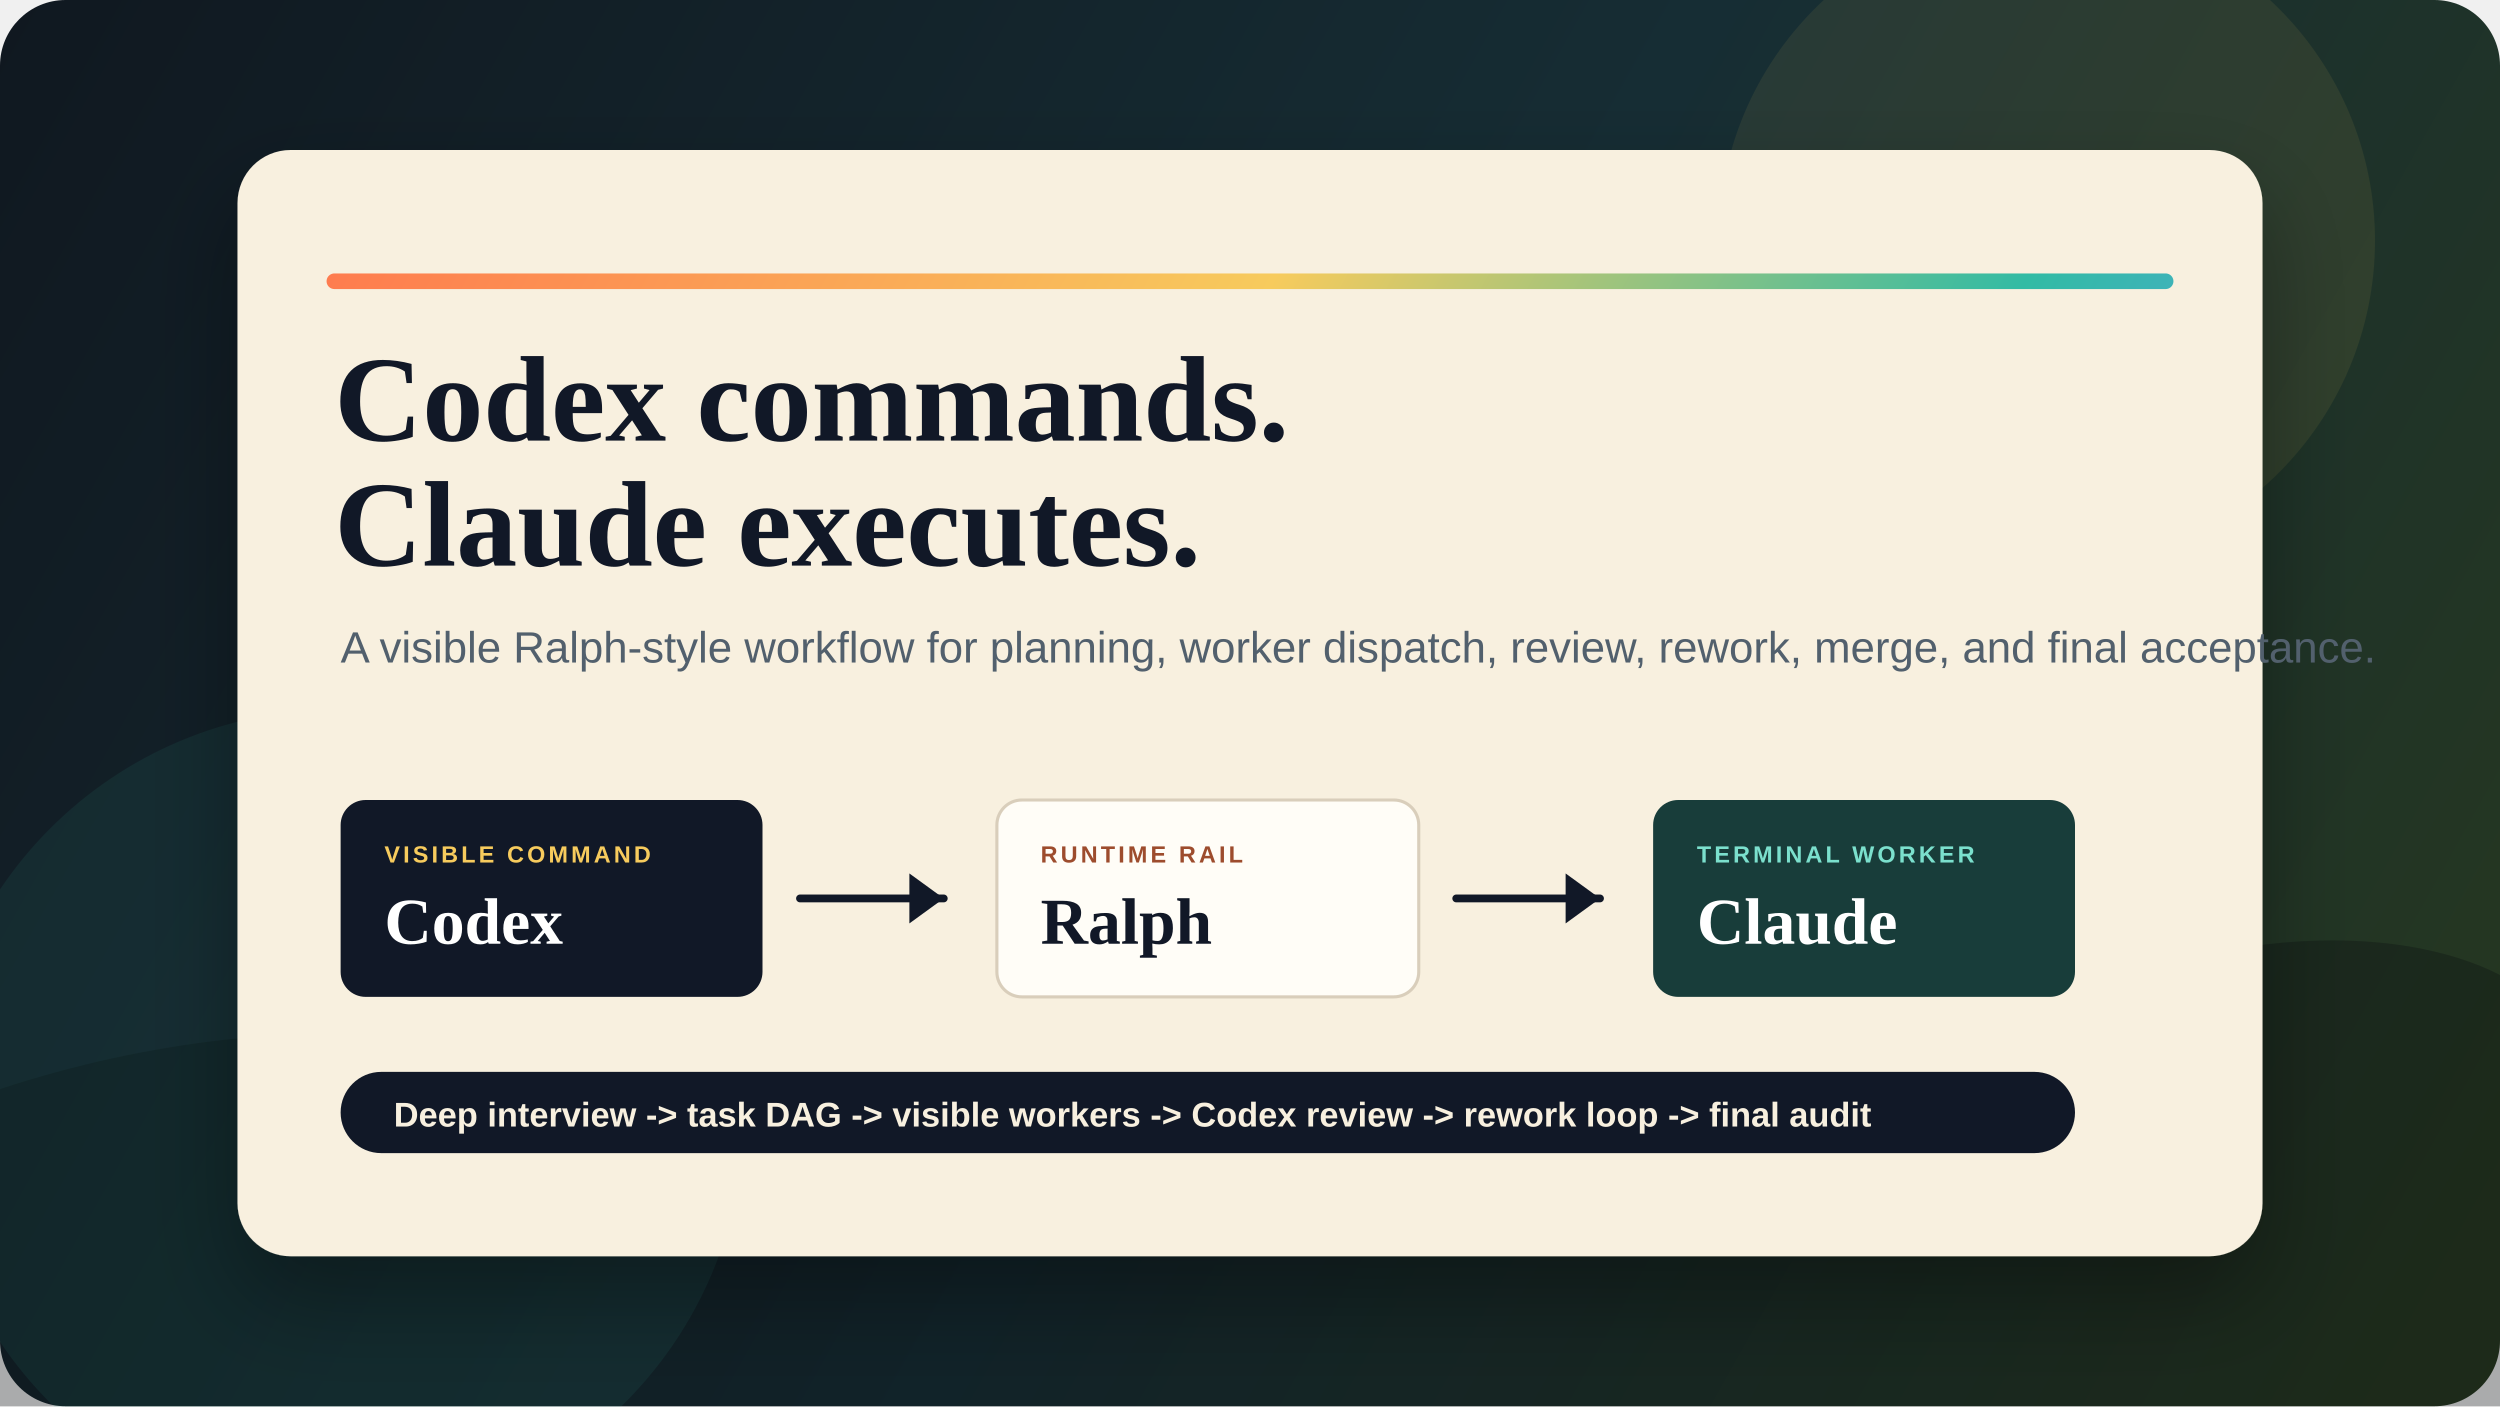
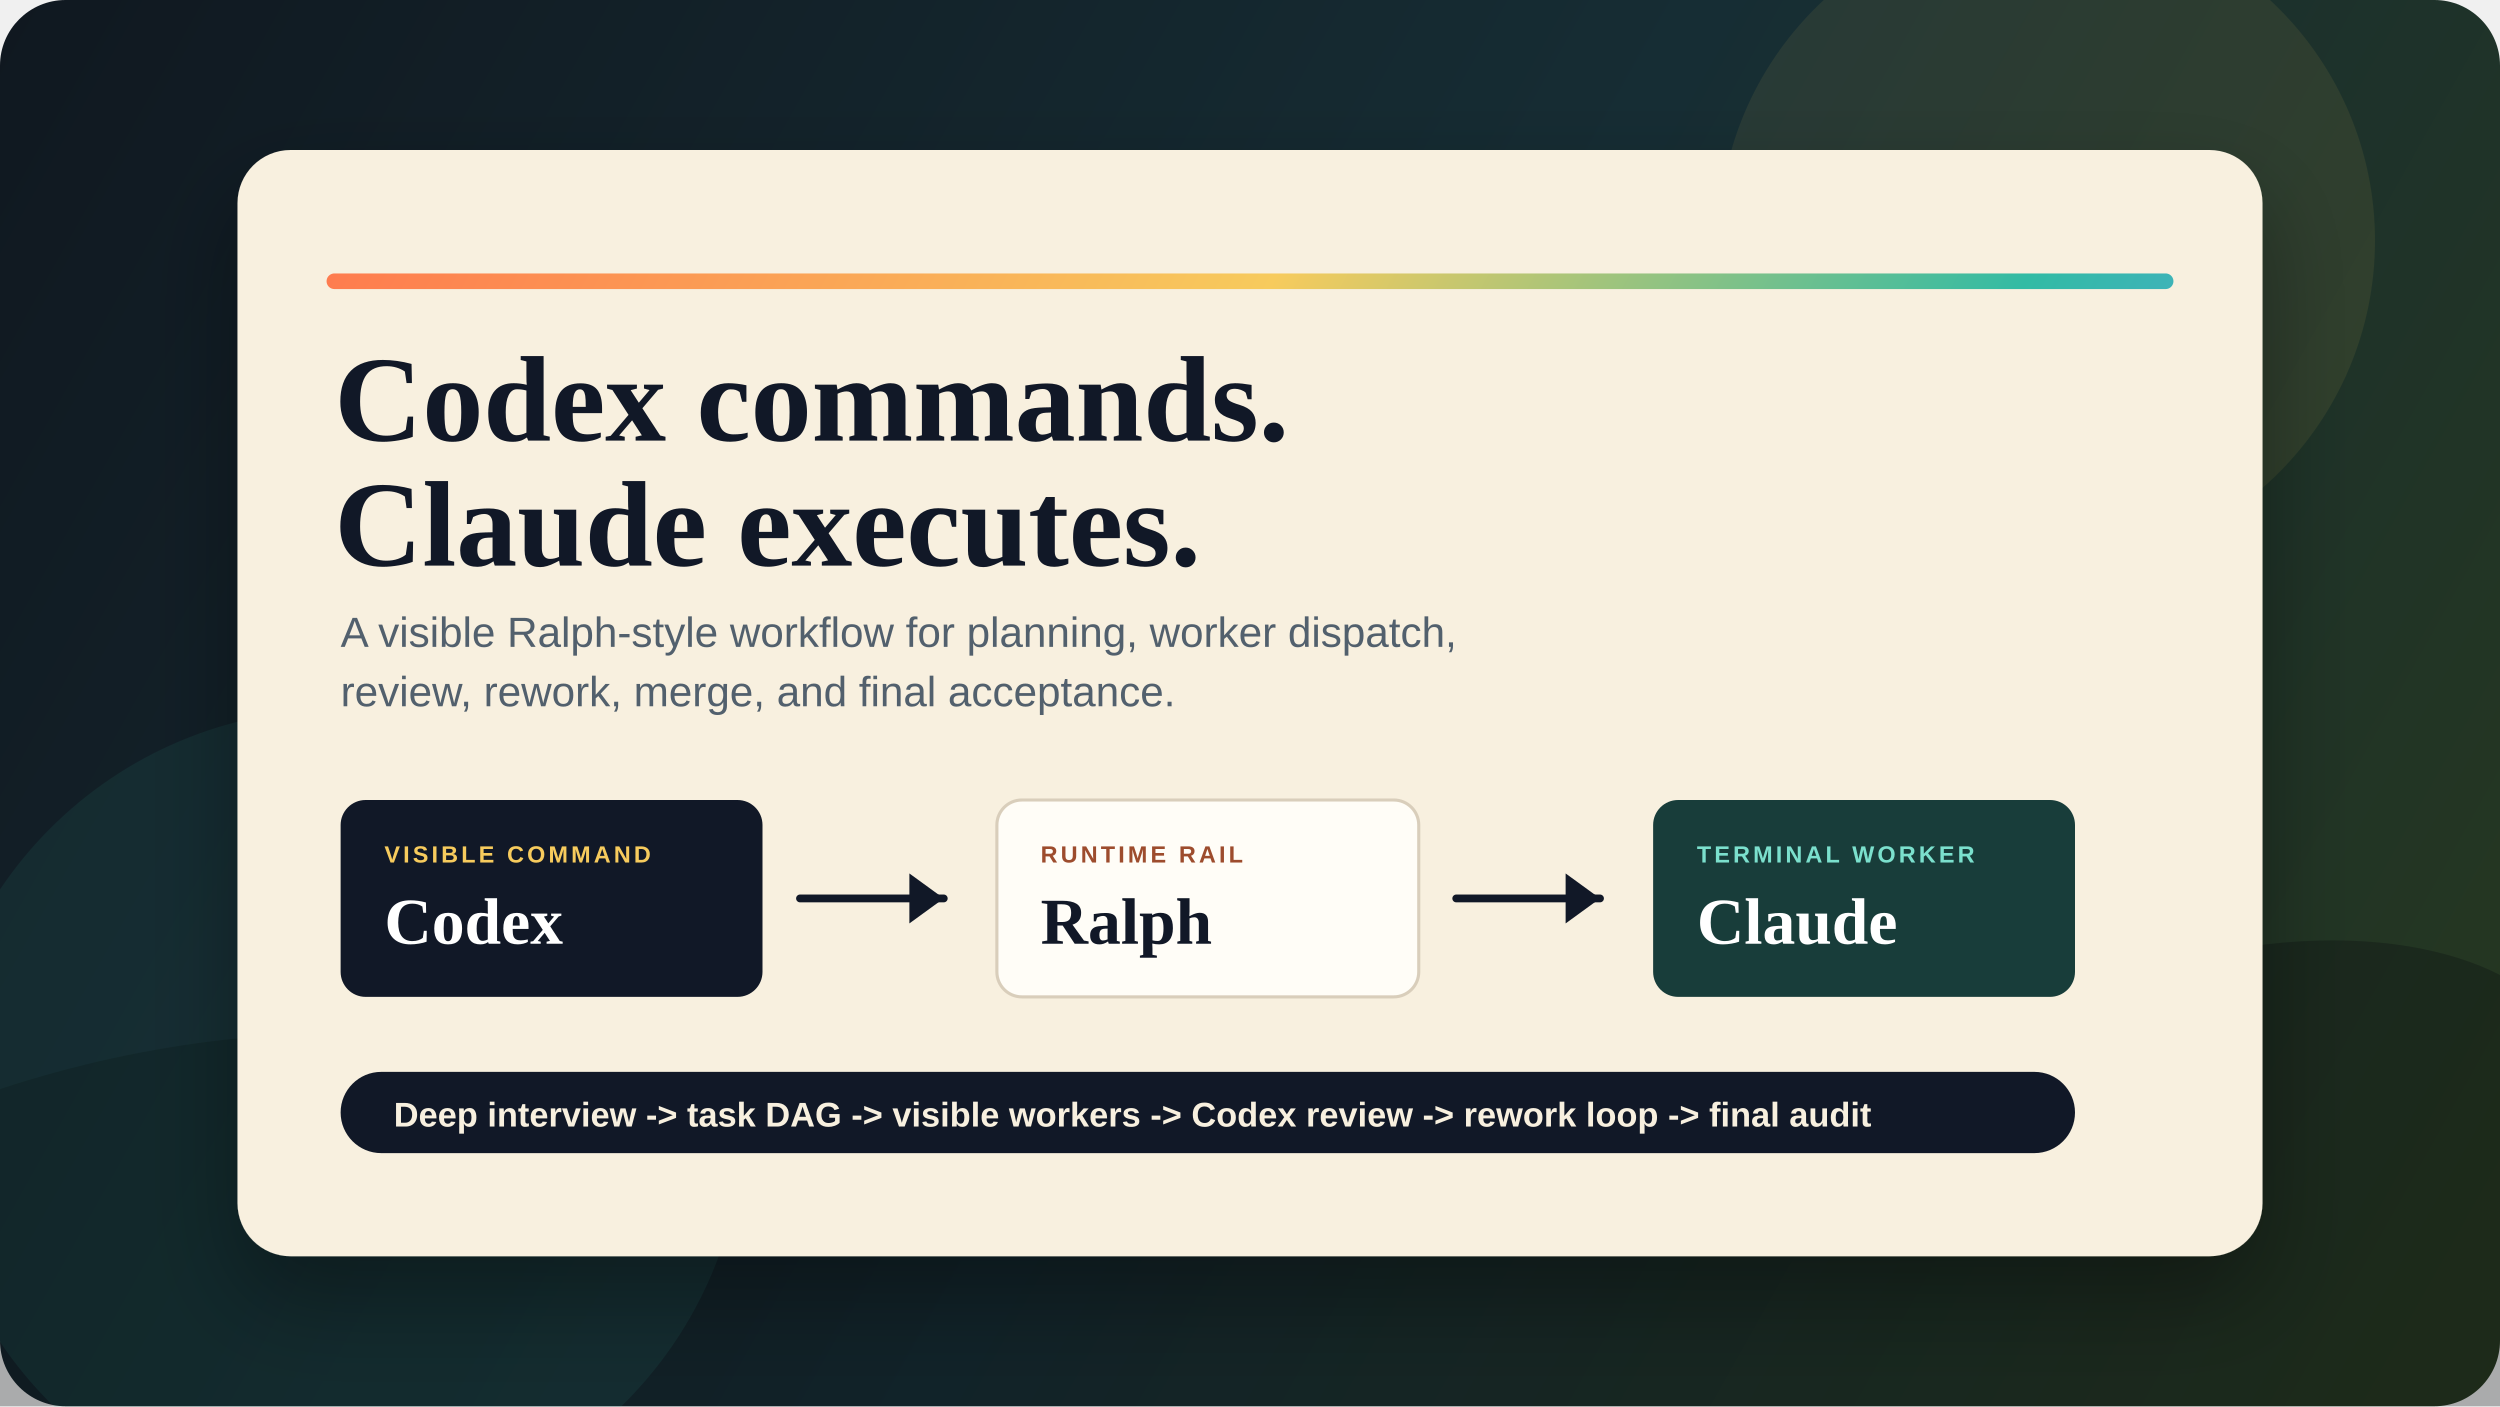
<svg xmlns="http://www.w3.org/2000/svg" width="1600" height="900" viewBox="0 0 1600 900" fill="none" role="img" aria-labelledby="title desc">
  <defs>
    <linearGradient id="bg" x1="0" y1="0" x2="1600" y2="900" gradientUnits="userSpaceOnUse">
      <stop stop-color="#101820" />
      <stop offset="0.52" stop-color="#162D34" />
      <stop offset="1" stop-color="#27381E" />
    </linearGradient>
    <linearGradient id="ribbon" x1="180" y1="108" x2="1420" y2="780" gradientUnits="userSpaceOnUse">
      <stop stop-color="#FF734D" />
      <stop offset="0.42" stop-color="#F7CB5D" />
      <stop offset="0.72" stop-color="#32BBA4" />
      <stop offset="1" stop-color="#6697FF" />
    </linearGradient>
    <filter id="cardShadow" x="0" y="0" width="1600" height="900" filterUnits="userSpaceOnUse" color-interpolation-filters="sRGB">
      <feDropShadow dx="0" dy="28" stdDeviation="30" flood-color="#03060A" flood-opacity="0.34" />
    </filter>
  </defs>
  <rect width="1600" height="900" rx="42" fill="url(#bg)" />
  <path d="M0 697C194 633 382 661 566 725C798 806 1035 799 1252 674C1408 584 1538 592 1600 624V900H0V697Z" fill="#070A0E" fill-opacity="0.3" />
  <circle cx="1310" cy="154" r="210" fill="#F7CB5D" fill-opacity="0.08" />
  <circle cx="216" cy="714" r="260" fill="#32BBA4" fill-opacity="0.08" />
  <g filter="url(#cardShadow)">
    <rect x="152" y="96" width="1296" height="708" rx="34" fill="#F8F0DF" />
  </g>
  <path d="M214 180H1386" stroke="url(#ribbon)" stroke-width="10" stroke-linecap="round" />
  <text x="214" y="282" fill="#111827" font-family="Georgia, 'Times New Roman', serif" font-size="78" font-weight="700">Codex commands.</text>
  <text x="214" y="362" fill="#111827" font-family="Georgia, 'Times New Roman', serif" font-size="78" font-weight="700">Claude executes.</text>
-   <text x="218" y="424" fill="#52606D" font-family="'Helvetica Neue', Arial, sans-serif" font-size="28" font-weight="500">A visible Ralph-style workflow for planning, worker dispatch, review, rework, merge, and final acceptance.</text>
+   <text x="218" y="414" fill="#52606D" font-family="'Helvetica Neue', Arial, sans-serif" font-size="27" font-weight="500">A visible Ralph-style workflow for planning, worker dispatch,</text>
+   <text x="218" y="452" fill="#52606D" font-family="'Helvetica Neue', Arial, sans-serif" font-size="27" font-weight="500">review, rework, merge, and final acceptance.</text>
  <g>
    <rect x="218" y="512" width="270" height="126" rx="16" fill="#111827" />
    <text x="246" y="552" fill="#F7CB5D" font-family="'Helvetica Neue', Arial, sans-serif" font-size="15" font-weight="800" letter-spacing="2">VISIBLE COMMAND</text>
    <text x="246" y="604" fill="#FFFFFF" font-family="Georgia, 'Times New Roman', serif" font-size="42" font-weight="700">Codex</text>
  </g>
  <path d="M512 575H604" stroke="#111827" stroke-width="5" stroke-linecap="round" />
  <path d="M604 575L582 559V591L604 575Z" fill="#111827" />
  <g>
    <rect x="638" y="512" width="270" height="126" rx="16" fill="#FFFDF7" stroke="#D9CEBB" stroke-width="2" />
    <text x="666" y="552" fill="#9D4C2D" font-family="'Helvetica Neue', Arial, sans-serif" font-size="15" font-weight="800" letter-spacing="2">RUNTIME RAIL</text>
    <text x="666" y="604" fill="#111827" font-family="Georgia, 'Times New Roman', serif" font-size="42" font-weight="700">Ralph</text>
  </g>
  <path d="M932 575H1024" stroke="#111827" stroke-width="5" stroke-linecap="round" />
  <path d="M1024 575L1002 559V591L1024 575Z" fill="#111827" />
  <g>
    <rect x="1058" y="512" width="270" height="126" rx="16" fill="#183D3A" />
    <text x="1086" y="552" fill="#7BE0CD" font-family="'Helvetica Neue', Arial, sans-serif" font-size="15" font-weight="800" letter-spacing="2">TERMINAL WORKER</text>
    <text x="1086" y="604" fill="#FFFFFF" font-family="Georgia, 'Times New Roman', serif" font-size="42" font-weight="700">Claude</text>
  </g>
  <g>
    <rect x="218" y="686" width="1110" height="52" rx="26" fill="#111827" />
    <text x="252" y="721" fill="#F8F0DF" font-family="'Helvetica Neue', Arial, sans-serif" font-size="22" font-weight="600">Deep interview -&gt; task DAG -&gt; visible workers -&gt; Codex review -&gt; rework loop -&gt; final audit</text>
  </g>
</svg>
